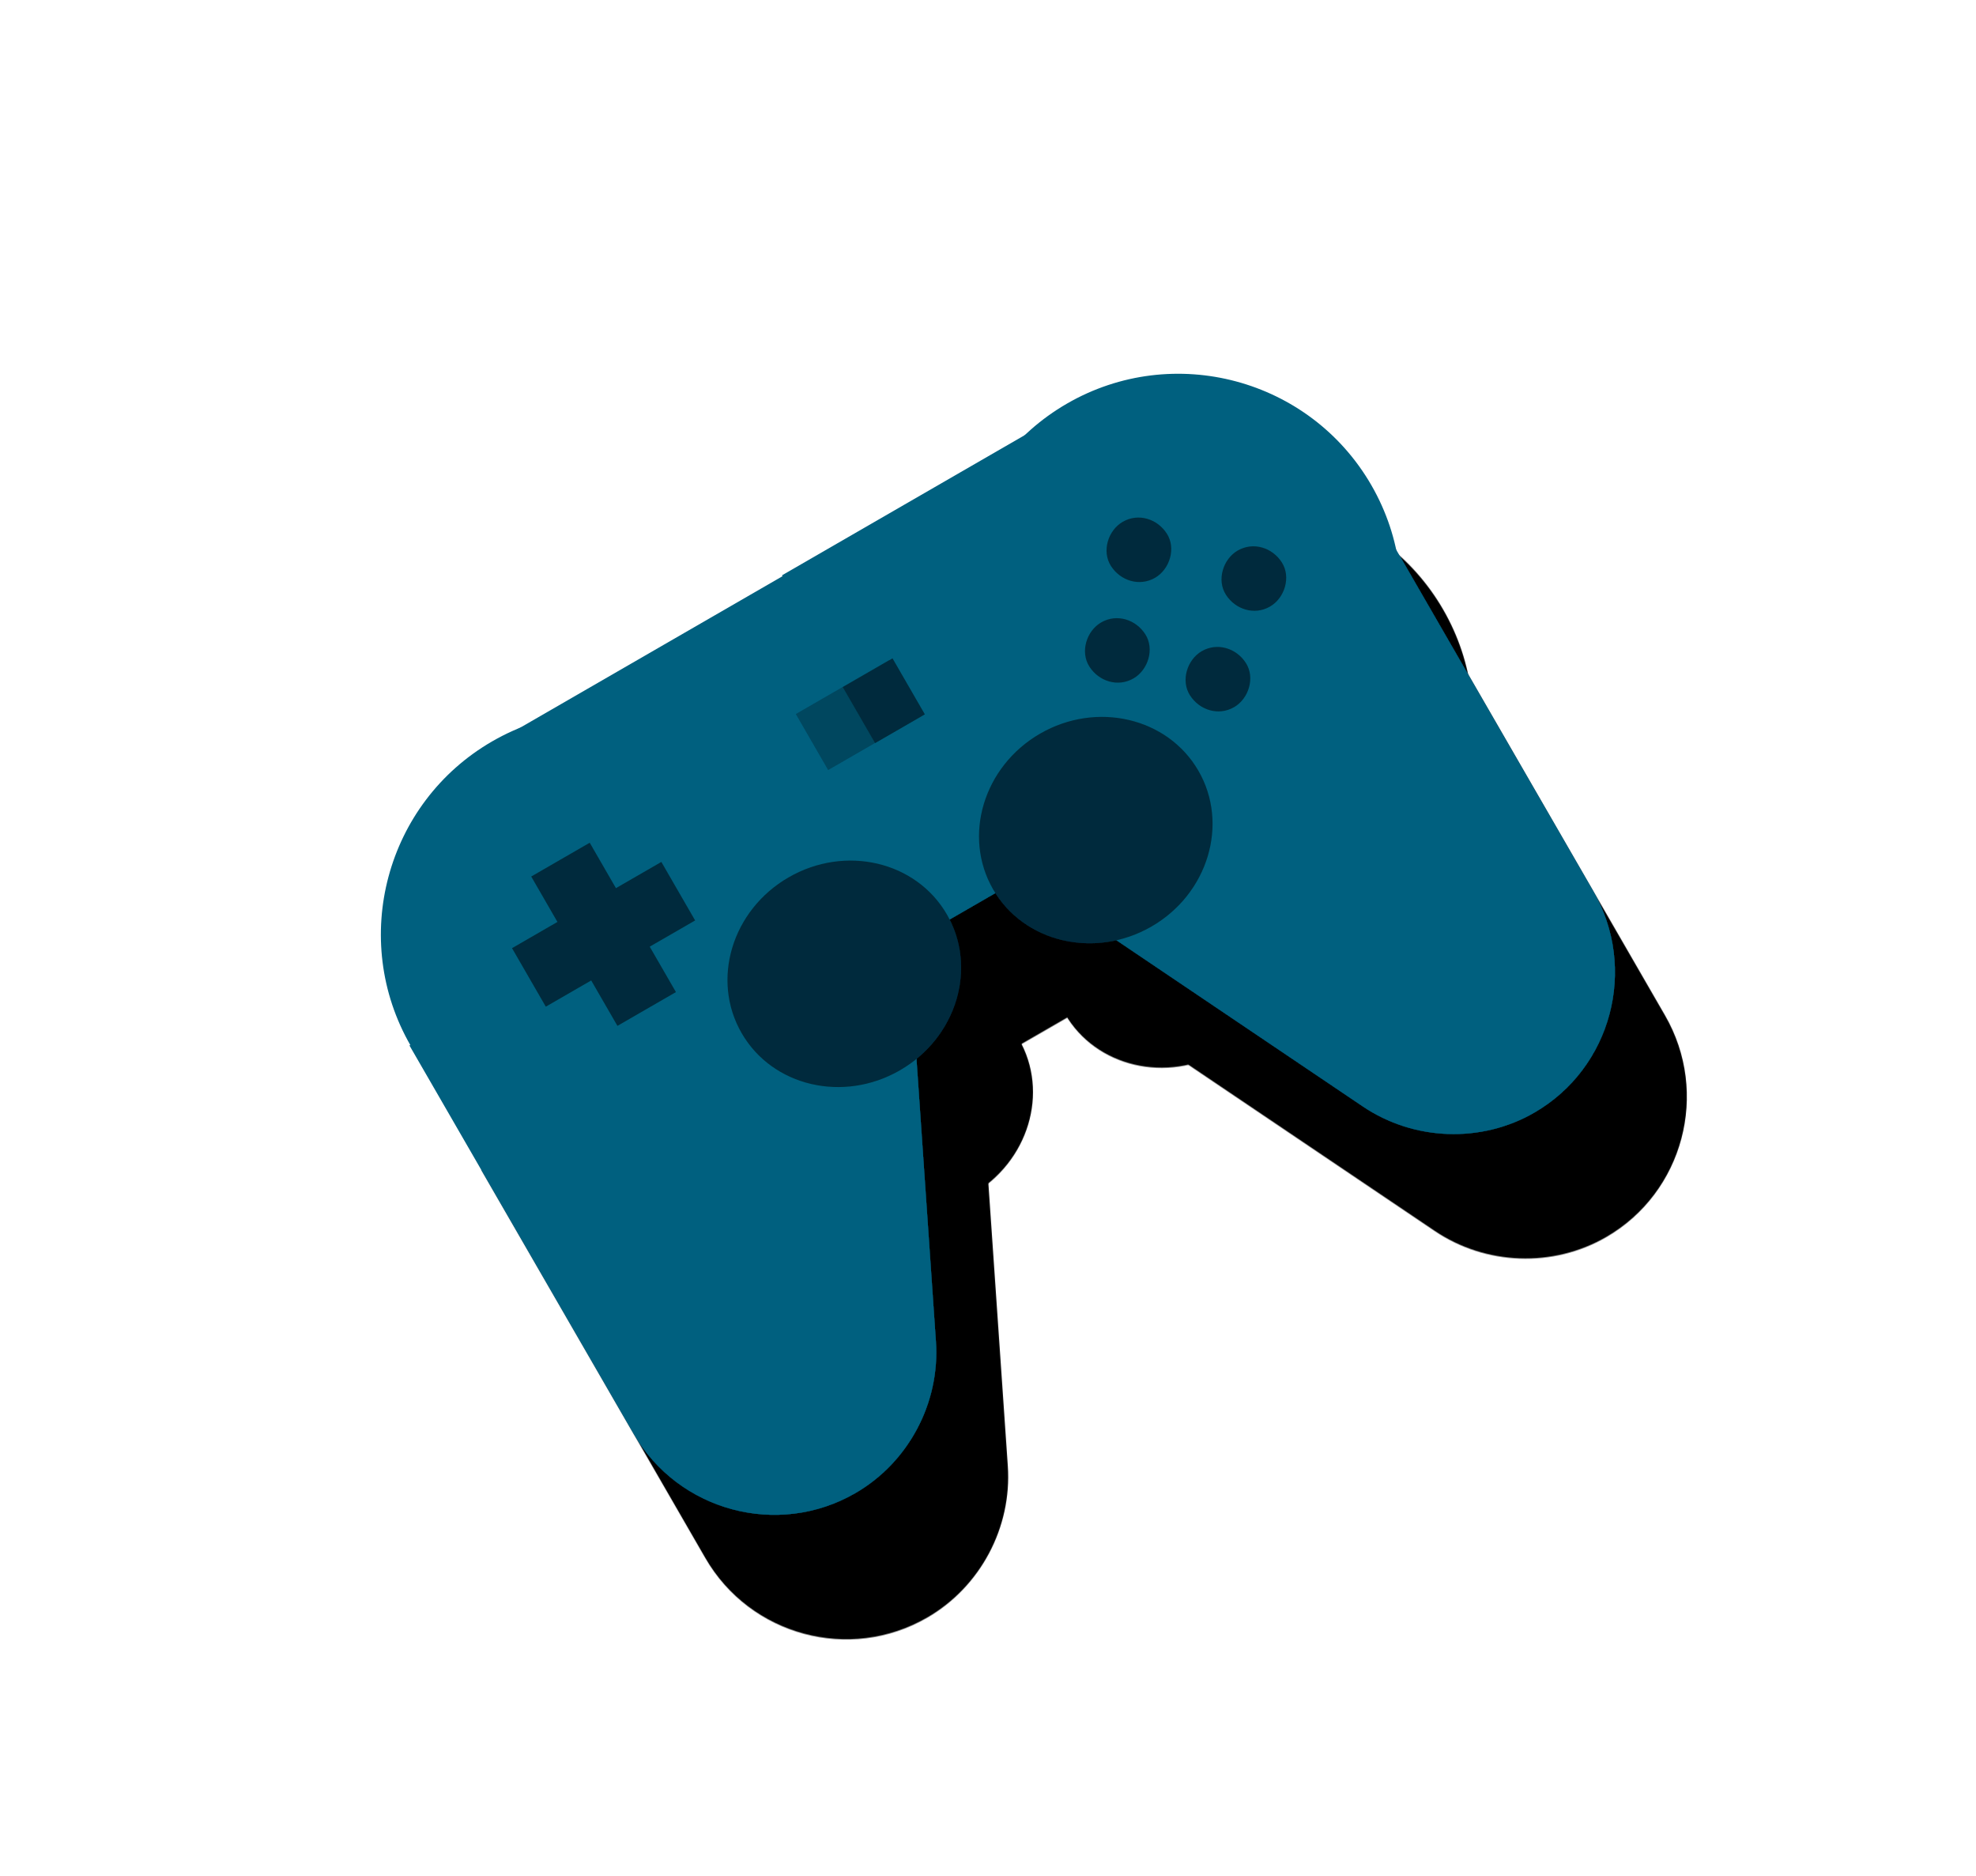
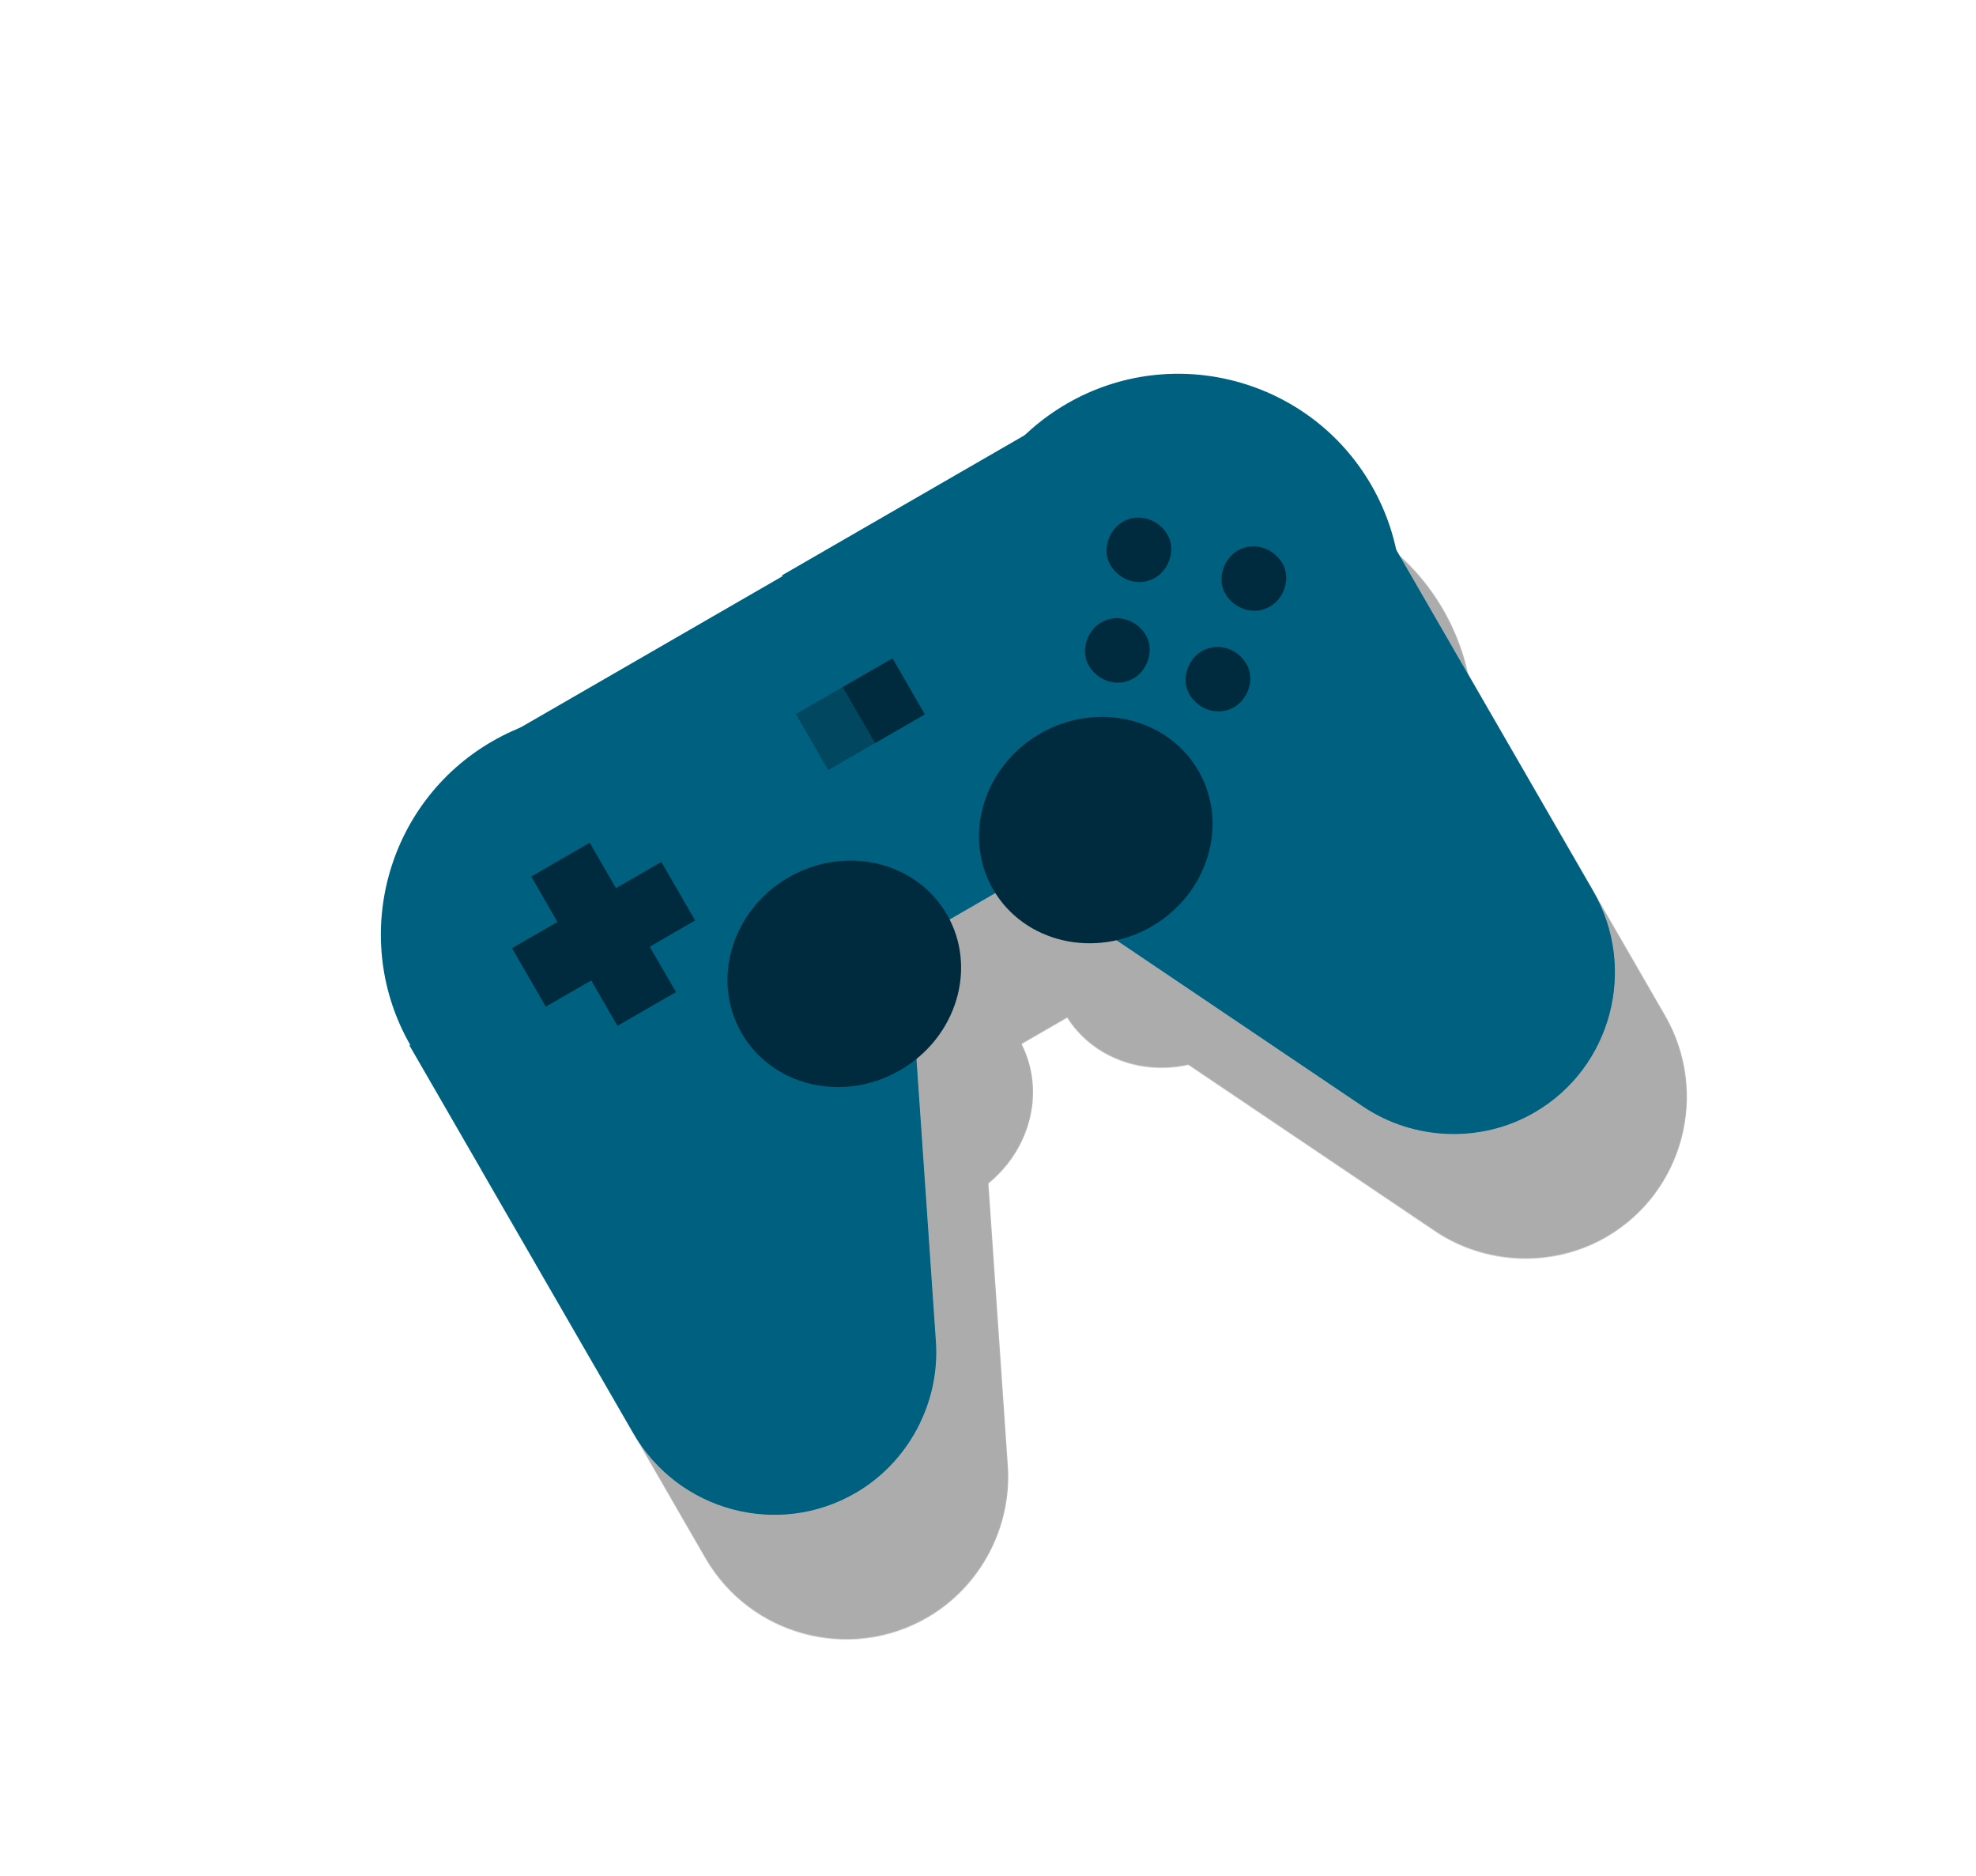
<svg xmlns="http://www.w3.org/2000/svg" width="275px" height="261px" viewBox="0 0 275 261" version="1.1">
  <defs>
    <filter x="-25.0%" y="-32.8%" width="150.0%" height="165.5%" filterUnits="objectBoundingBox" id="filter-1">
      <feOffset dx="0" dy="20" in="SourceAlpha" result="shadowOffsetOuter1" />
-       <feColorMatrix values="0 0 0 0 0   0 0 0 0 0   0 0 0 0 0  0 0 0 1 0" type="matrix" in="shadowOffsetOuter1" result="shadowMatrixOuter1" />
+       <feColorMatrix values="0 0 0 0 0   0 0 0 0 0   0 0 0 0 0  0 0 0 0.326 0" type="matrix" in="shadowOffsetOuter1" result="shadowMatrixOuter1" />
      <feMerge>
        <feMergeNode in="shadowMatrixOuter1" />
        <feMergeNode in="SourceGraphic" />
      </feMerge>
    </filter>
  </defs>
  <g id="Page-1" stroke="none" stroke-width="1" fill="none" fill-rule="evenodd">
    <g id="game-controller-(1)" filter="url(#filter-1)" transform="translate(137.4917, 130.4067) rotate(-30) translate(-137.4917, -130.4067) translate(59.49167, 70.90673)" fill-rule="nonzero">
      <path d="M0.748,32.262 L0.748,94.638 C0.748,107.113 10.878,117.262 23.33,117.262 C31.884,117.262 39.844,112.289 43.608,104.593 L63.748,63.419 L0.748,32.262 Z" id="XMLID_267_" fill="#00607F" />
      <polygon id="XMLID_218_" fill="#00607F" points="31.104 1.702 60.287 54.702 91.741 54.702 124.104 1.702" />
      <polygon id="XMLID_304_" fill="#00607F" points="78.358 1.56 78.358 54.56 92.343 54.56 124.358 1.56" />
      <path d="M91.164,64.479 L111.414,105.988 C115.169,113.684 123.108,118.657 131.64,118.657 C144.06,118.657 154.164,108.508 154.164,96.033 L154.164,33.657 L91.164,64.479 Z" id="XMLID_216_" fill="#00607F" />
      <path d="M124.66,0.699 C107.567,0.699 93.66,14.605 93.66,31.699 C93.66,36.225 94.615,40.59 96.499,44.673 L96.74,45.195 L105.641,56.187 L106.1,56.53 C111.492,60.566 117.909,62.699 124.66,62.699 C141.754,62.699 155.66,48.792 155.66,31.698 C155.66,14.605 141.754,0.699 124.66,0.699 Z" id="XMLID_296_" fill="#00607F" />
      <path d="M123.147,27.82 C125.499,27.82 127.752,25.75 127.643,23.32 C127.534,20.881 125.668,18.82 123.147,18.82 C120.795,18.82 118.542,20.889 118.651,23.32 C118.76,25.758 120.627,27.82 123.147,27.82 Z" id="XMLID_43_" fill="#002C3C" />
      <path d="M123.673,48.908 C126.025,48.908 128.278,46.838 128.17,44.408 C128.06,41.97 126.194,39.908 123.673,39.908 C121.322,39.908 119.068,41.978 119.177,44.408 C119.286,46.846 121.153,48.908 123.673,48.908 Z" id="XMLID_118_" fill="#002C3C" />
      <path d="M113.549,38.444 C115.901,38.444 118.154,36.374 118.045,33.944 C117.936,31.506 116.07,29.444 113.549,29.444 C111.197,29.444 108.944,31.514 109.053,33.944 C109.162,36.382 111.028,38.444 113.549,38.444 Z" id="XMLID_151_" fill="#002C3C" />
      <path d="M135.004,39.284 C137.355,39.284 139.609,37.214 139.5,34.784 C139.391,32.346 137.524,30.284 135.004,30.284 C132.652,30.284 130.399,32.353 130.507,34.784 C130.616,37.222 132.483,39.284 135.004,39.284 Z" id="XMLID_154_" fill="#002C3C" />
      <polygon id="XMLID_682_" fill="#00465F" points="70.372 19.238 85.372 19.238 85.372 28.238 70.372 28.238" />
      <polygon id="XMLID_700_" fill="#002C3C" points="77.903 19.256 85.903 19.256 85.903 28.256 77.903 28.256" />
      <path d="M31.878,1.402 C14.785,1.402 0.878,15.308 0.878,32.402 C0.878,49.495 14.785,63.402 31.878,63.402 C38.611,63.402 45.015,61.28 50.398,57.264 L50.859,56.92 L59.798,45.901 L60.039,45.377 C61.923,41.294 62.878,36.929 62.878,32.402 C62.878,15.308 48.972,1.402 31.878,1.402 Z" id="XMLID_388_" fill="#00607F" />
      <ellipse id="XMLID_300_" fill="#002C3C" cx="58.14" cy="53.915" rx="16.5" ry="15.5" />
      <path d="M98.451,38.595 C89.353,38.595 81.951,45.548 81.951,54.095 C81.951,62.641 89.353,69.595 98.451,69.595 C107.549,69.595 114.951,62.641 114.951,54.095 C114.951,45.548 107.549,38.595 98.451,38.595 Z" id="XMLID_222_" fill="#002C3C" />
      <line x1="31.878" y1="20.402" x2="31.878" y2="44.402" id="XMLID_243_" fill="#FDF6C8" />
      <line x1="43.878" y1="32.402" x2="19.878" y2="32.402" id="XMLID_155_" fill="#FDF6C8" />
      <polygon id="XMLID_582_" fill="#002C3C" points="43.878 27.7 36.58 27.7 36.58 20.402 27.176 20.402 27.176 27.7 19.878 27.7 19.878 37.104 27.176 37.104 27.176 44.402 36.58 44.402 36.58 37.104 43.878 37.104" />
    </g>
  </g>
</svg>
